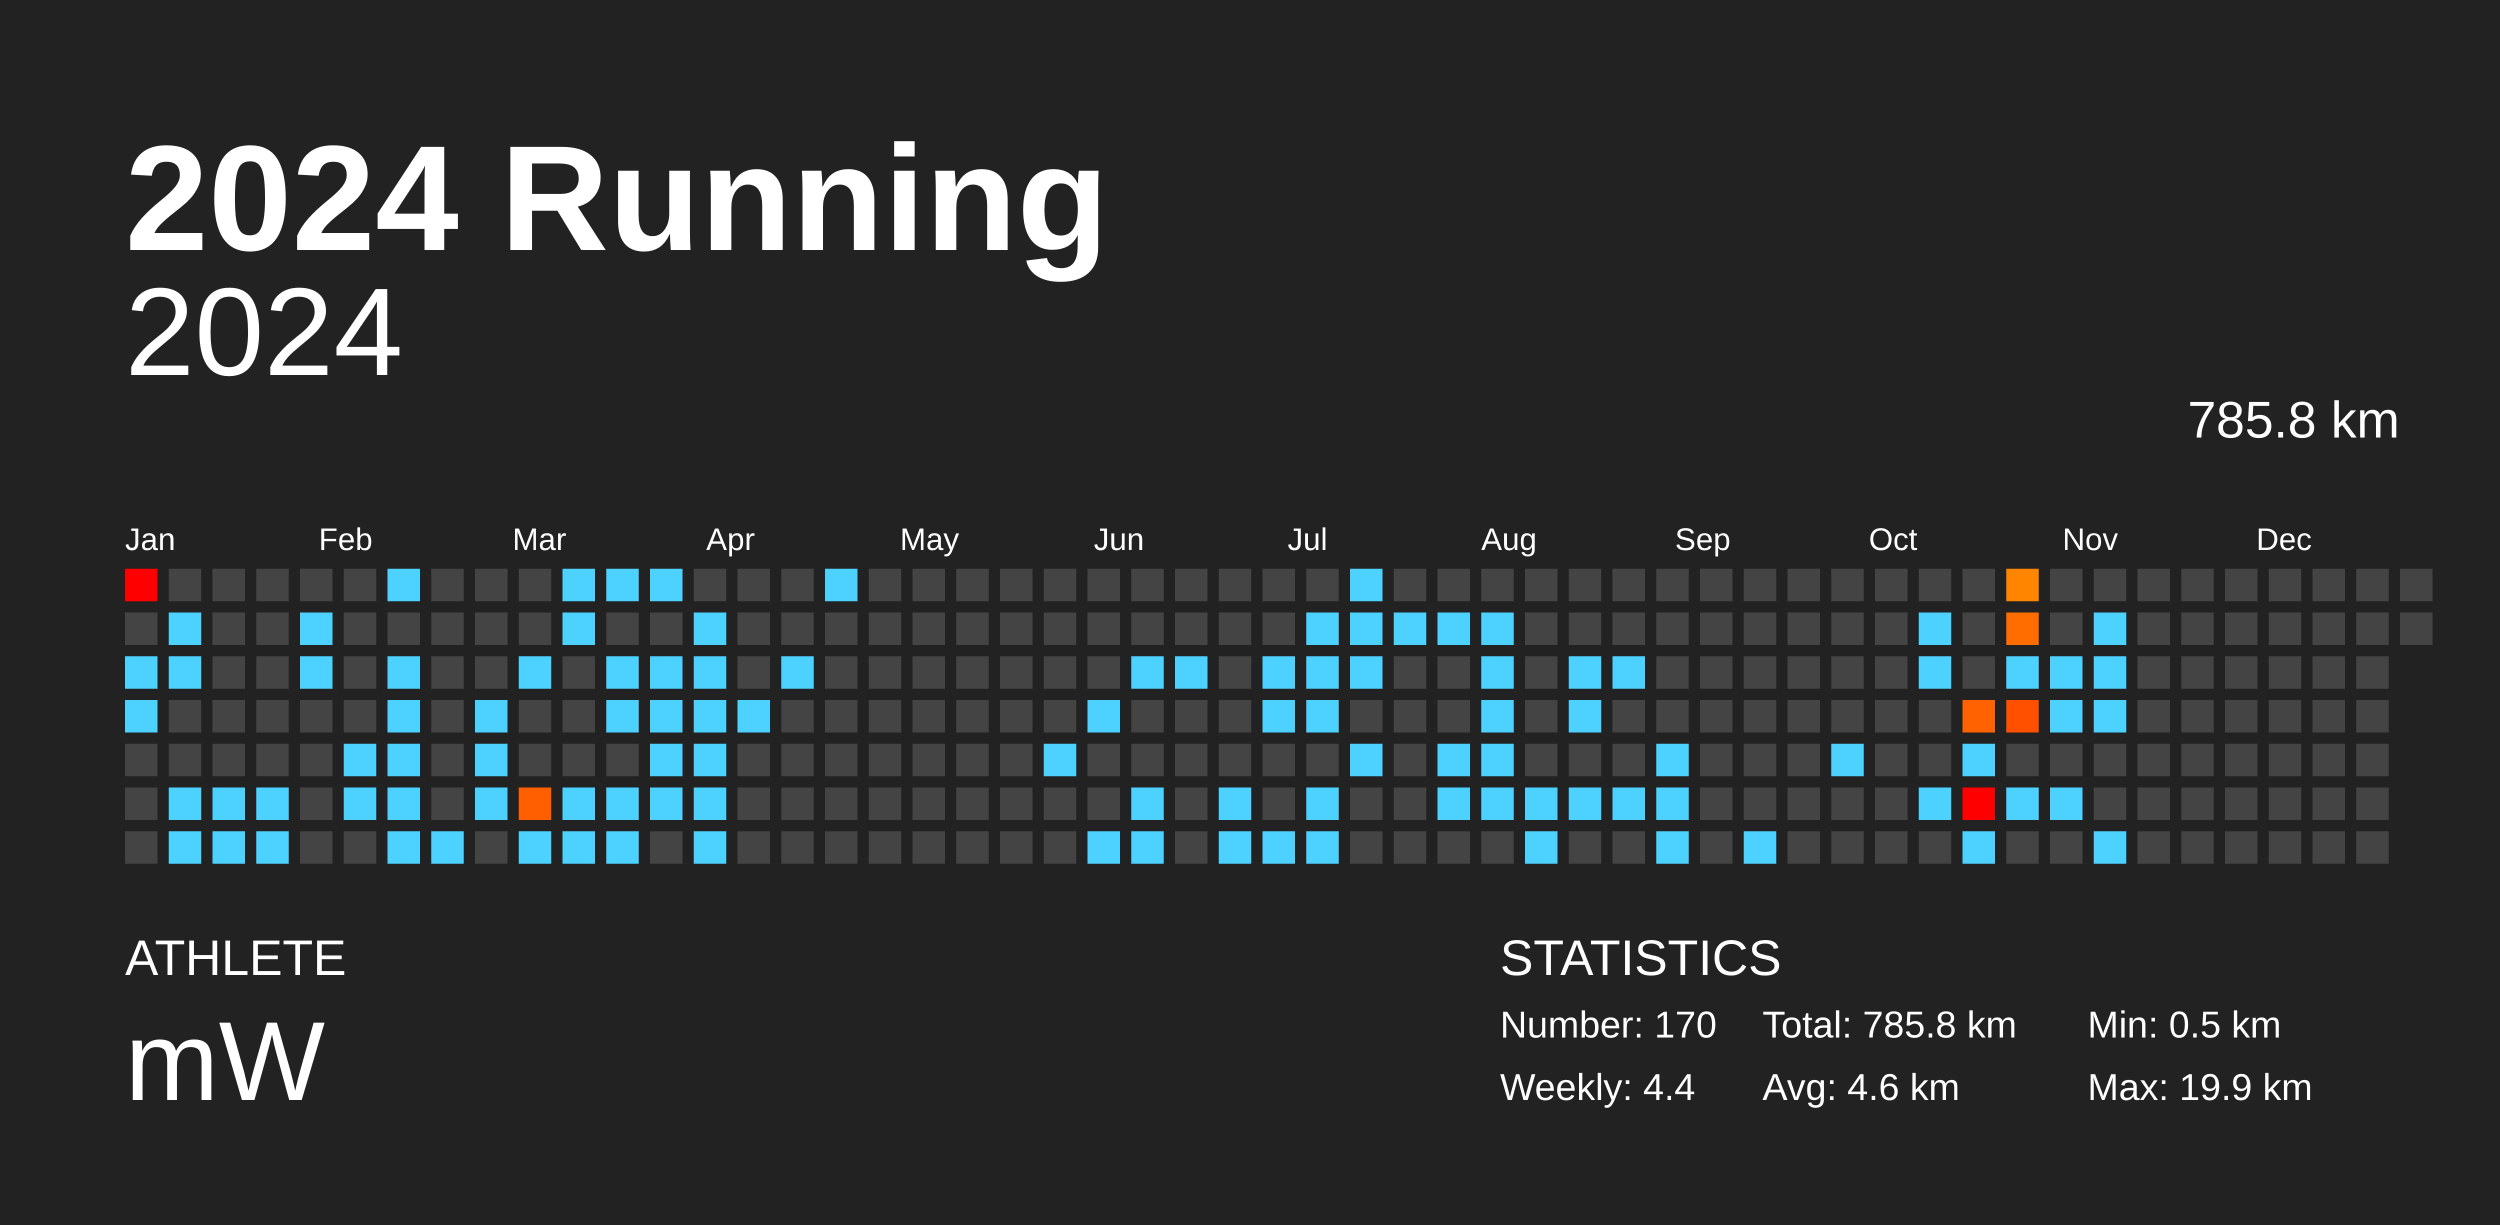
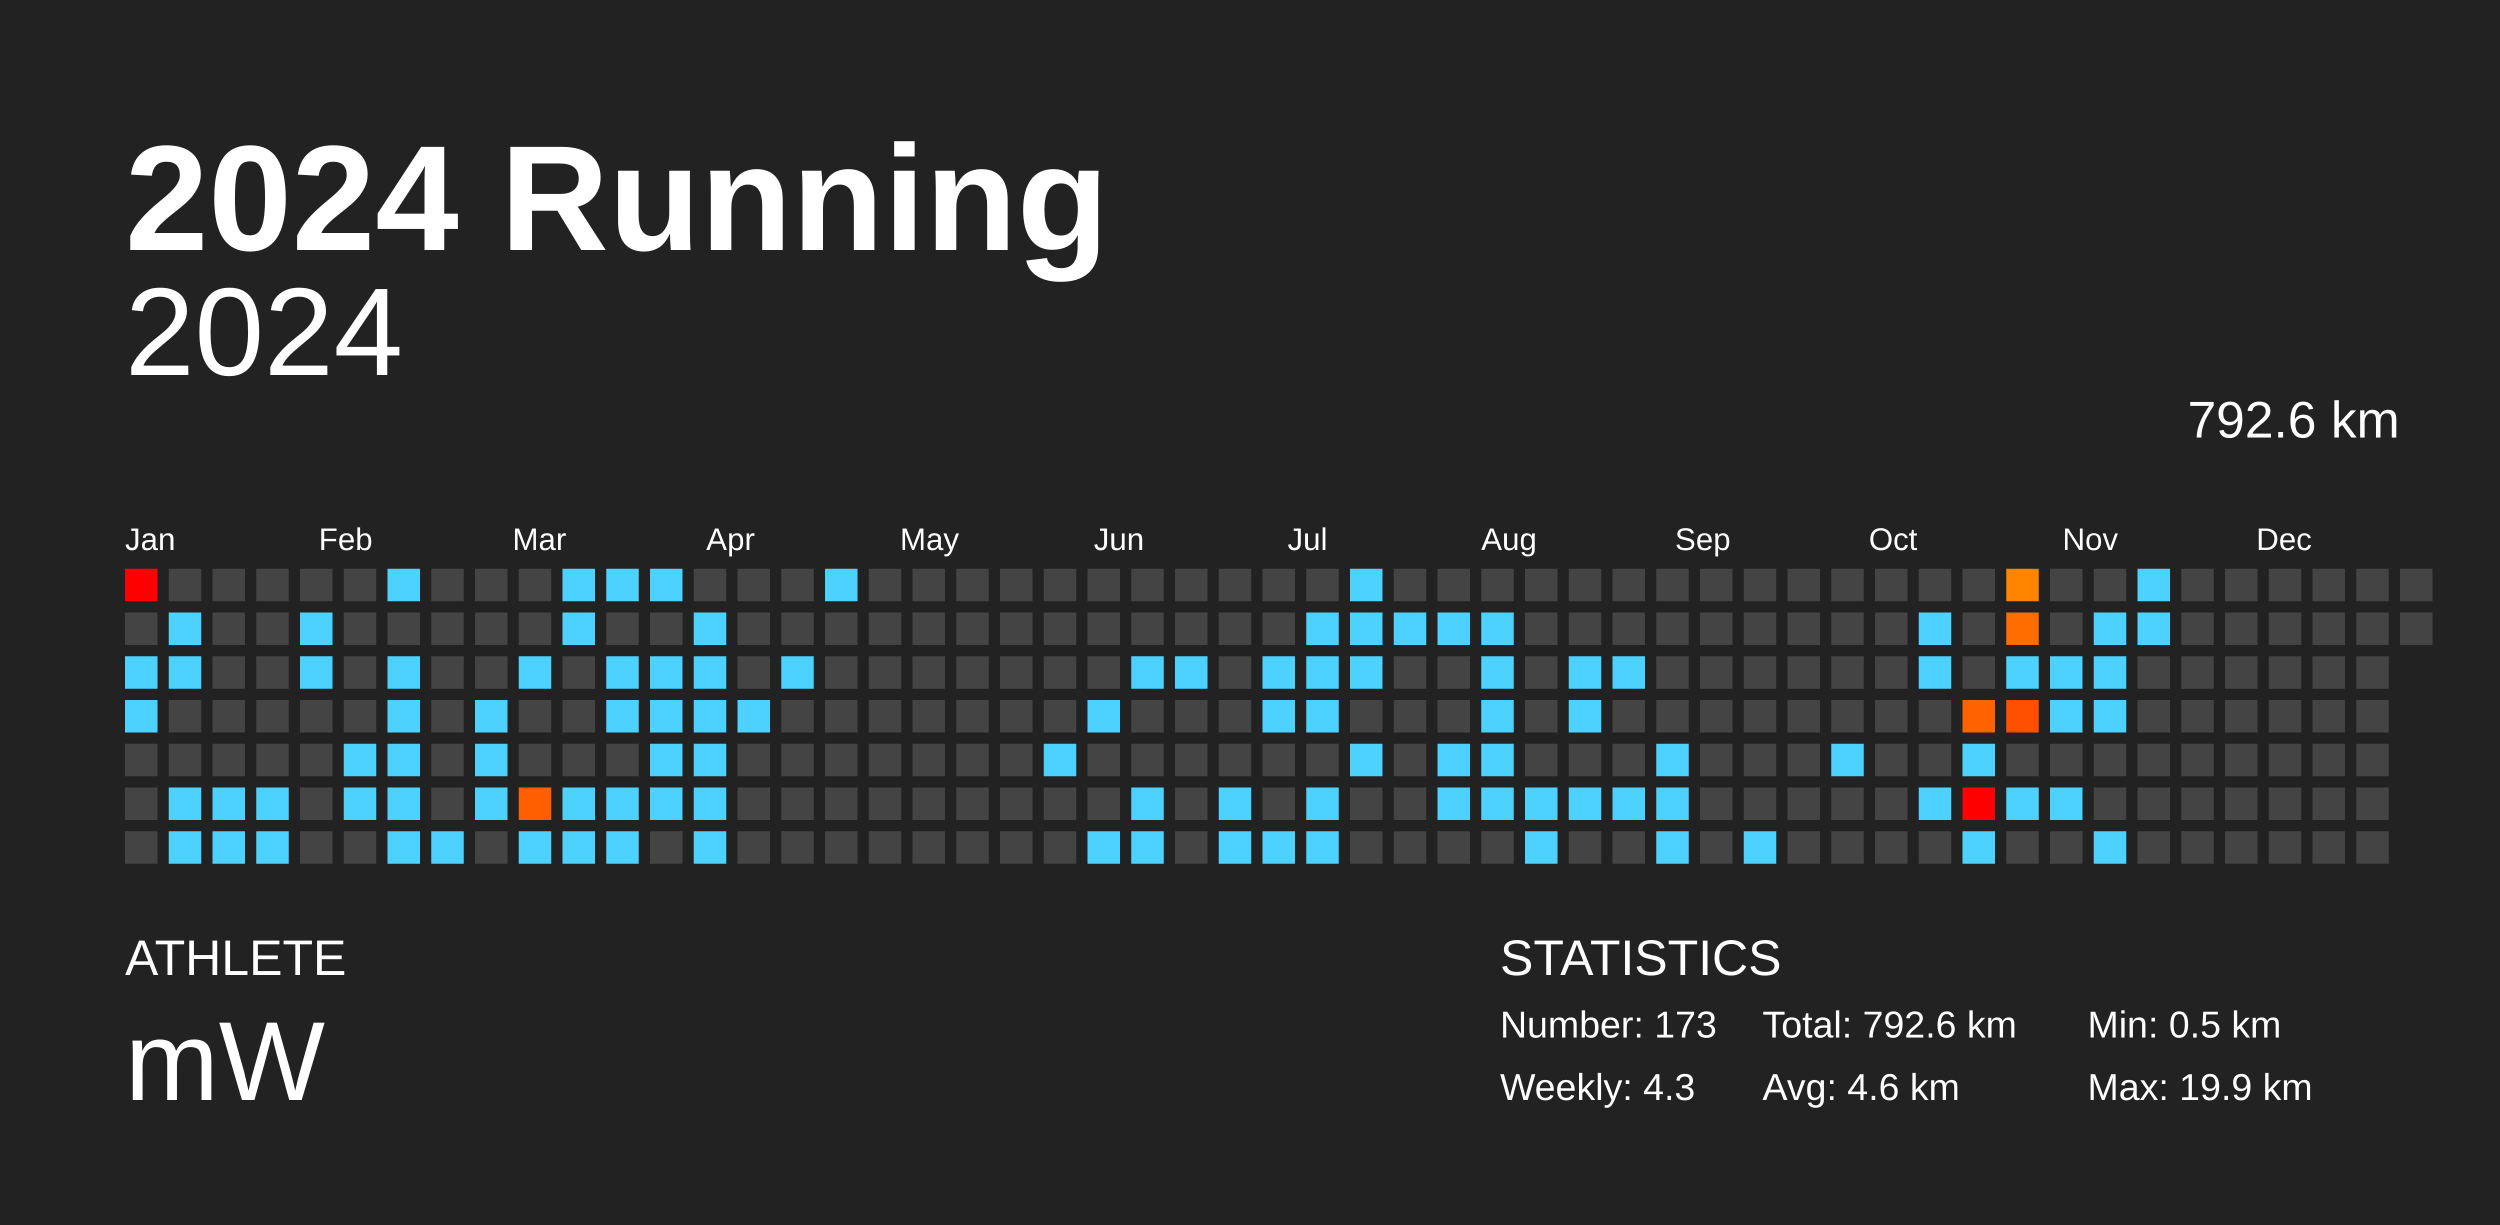
<svg xmlns="http://www.w3.org/2000/svg" baseProfile="full" height="98mm" version="1.1" viewBox="0,0,200,98" width="200mm">
  <defs />
  <rect fill="#222222" height="98" width="200" x="0" y="0" />
  <text fill="#FFFFFF" style="font-size:12px; font-family:Arial; font-weight:bold;" x="10" y="20">2024 Running</text>
  <text fill="#FFFFFF" style="font-size:4px; font-family:Arial" x="10" y="78">ATHLETE</text>
  <text fill="#FFFFFF" style="font-size:9px; font-family:Arial" x="10" y="88">mW</text>
  <text fill="#FFFFFF" style="font-size:4px; font-family:Arial" x="120" y="78">STATISTICS</text>
-   <text fill="#FFFFFF" style="font-size:3px; font-family:Arial" x="120" y="83">Number: 170</text>
-   <text fill="#FFFFFF" style="font-size:3px; font-family:Arial" x="120" y="88">Weekly: 4.4</text>
-   <text fill="#FFFFFF" style="font-size:3px; font-family:Arial" x="141" y="83">Total: 785.8 km</text>
+   <text fill="#FFFFFF" style="font-size:3px; font-family:Arial" x="120" y="83">Number: 173</text>
+   <text fill="#FFFFFF" style="font-size:3px; font-family:Arial" x="120" y="88">Weekly: 4.3</text>
+   <text fill="#FFFFFF" style="font-size:3px; font-family:Arial" x="141" y="83">Total: 792.6 km</text>
  <text fill="#FFFFFF" style="font-size:3px; font-family:Arial" x="141" y="88">Avg: 4.6 km</text>
  <text fill="#FFFFFF" style="font-size:3px; font-family:Arial" x="167" y="83">Min: 0.5 km</text>
  <text fill="#FFFFFF" style="font-size:3px; font-family:Arial" x="167" y="88">Max: 19.9 km</text>
  <text alignment-baseline="hanging" fill="#FFFFFF" style="font-size:10.0px; font-family:Arial;" x="10" y="30">2024</text>
-   <text alignment-baseline="hanging" fill="#FFFFFF" style="font-size:4.125px; font-family:Arial;" x="175" y="35">785.8 km</text>
+   <text alignment-baseline="hanging" fill="#FFFFFF" style="font-size:4.125px; font-family:Arial;" x="175" y="35">792.6 km</text>
  <text fill="#FFFFFF" style="font-size:2.5px; font-family:Arial" x="10.0" y="44">Jan</text>
  <text fill="#FFFFFF" style="font-size:2.5px; font-family:Arial" x="25.5" y="44">Feb</text>
  <text fill="#FFFFFF" style="font-size:2.5px; font-family:Arial" x="41.0" y="44">Mar</text>
  <text fill="#FFFFFF" style="font-size:2.5px; font-family:Arial" x="56.5" y="44">Apr</text>
  <text fill="#FFFFFF" style="font-size:2.5px; font-family:Arial" x="72.0" y="44">May</text>
  <text fill="#FFFFFF" style="font-size:2.5px; font-family:Arial" x="87.5" y="44">Jun</text>
  <text fill="#FFFFFF" style="font-size:2.5px; font-family:Arial" x="103.0" y="44">Jul</text>
  <text fill="#FFFFFF" style="font-size:2.5px; font-family:Arial" x="118.5" y="44">Aug</text>
  <text fill="#FFFFFF" style="font-size:2.5px; font-family:Arial" x="134.0" y="44">Sep</text>
  <text fill="#FFFFFF" style="font-size:2.5px; font-family:Arial" x="149.5" y="44">Oct</text>
  <text fill="#FFFFFF" style="font-size:2.5px; font-family:Arial" x="165.0" y="44">Nov</text>
  <text fill="#FFFFFF" style="font-size:2.5px; font-family:Arial" x="180.5" y="44">Dec</text>
  <rect fill="red" height="2.6" width="2.6" x="10.0" y="45.5" />
  <rect fill="#444444" height="2.6" width="2.6" x="10.0" y="49.0" />
  <rect fill="#4dd2ff" height="2.6" width="2.6" x="10.0" y="52.5" />
  <rect fill="#4dd2ff" height="2.6" width="2.6" x="10.0" y="56.0" />
  <rect fill="#444444" height="2.6" width="2.6" x="10.0" y="59.5" />
  <rect fill="#444444" height="2.6" width="2.6" x="10.0" y="63.0" />
  <rect fill="#444444" height="2.6" width="2.6" x="10.0" y="66.5" />
  <rect fill="#444444" height="2.6" width="2.6" x="13.5" y="45.5" />
  <rect fill="#4dd2ff" height="2.6" width="2.6" x="13.5" y="49.0" />
  <rect fill="#4dd2ff" height="2.6" width="2.6" x="13.5" y="52.5" />
  <rect fill="#444444" height="2.6" width="2.6" x="13.5" y="56.0" />
  <rect fill="#444444" height="2.6" width="2.6" x="13.5" y="59.5" />
  <rect fill="#4dd2ff" height="2.6" width="2.6" x="13.5" y="63.0" />
  <rect fill="#4dd2ff" height="2.6" width="2.6" x="13.5" y="66.5" />
  <rect fill="#444444" height="2.6" width="2.6" x="17.0" y="45.5" />
  <rect fill="#444444" height="2.6" width="2.6" x="17.0" y="49.0" />
  <rect fill="#444444" height="2.6" width="2.6" x="17.0" y="52.5" />
  <rect fill="#444444" height="2.6" width="2.6" x="17.0" y="56.0" />
  <rect fill="#444444" height="2.6" width="2.6" x="17.0" y="59.5" />
  <rect fill="#4dd2ff" height="2.6" width="2.6" x="17.0" y="63.0" />
  <rect fill="#4dd2ff" height="2.6" width="2.6" x="17.0" y="66.5" />
  <rect fill="#444444" height="2.6" width="2.6" x="20.5" y="45.5" />
  <rect fill="#444444" height="2.6" width="2.6" x="20.5" y="49.0" />
  <rect fill="#444444" height="2.6" width="2.6" x="20.5" y="52.5" />
  <rect fill="#444444" height="2.6" width="2.6" x="20.5" y="56.0" />
  <rect fill="#444444" height="2.6" width="2.6" x="20.5" y="59.5" />
  <rect fill="#4dd2ff" height="2.6" width="2.6" x="20.5" y="63.0" />
  <rect fill="#4dd2ff" height="2.6" width="2.6" x="20.5" y="66.5" />
  <rect fill="#444444" height="2.6" width="2.6" x="24.0" y="45.5" />
  <rect fill="#4dd2ff" height="2.6" width="2.6" x="24.0" y="49.0" />
  <rect fill="#4dd2ff" height="2.6" width="2.6" x="24.0" y="52.5" />
  <rect fill="#444444" height="2.6" width="2.6" x="24.0" y="56.0" />
  <rect fill="#444444" height="2.6" width="2.6" x="24.0" y="59.5" />
  <rect fill="#444444" height="2.6" width="2.6" x="24.0" y="63.0" />
  <rect fill="#444444" height="2.6" width="2.6" x="24.0" y="66.5" />
  <rect fill="#444444" height="2.6" width="2.6" x="27.5" y="45.5" />
  <rect fill="#444444" height="2.6" width="2.6" x="27.5" y="49.0" />
  <rect fill="#444444" height="2.6" width="2.6" x="27.5" y="52.5" />
  <rect fill="#444444" height="2.6" width="2.6" x="27.5" y="56.0" />
  <rect fill="#4dd2ff" height="2.6" width="2.6" x="27.5" y="59.5" />
  <rect fill="#4dd2ff" height="2.6" width="2.6" x="27.5" y="63.0" />
  <rect fill="#444444" height="2.6" width="2.6" x="27.5" y="66.5" />
  <rect fill="#4dd2ff" height="2.6" width="2.6" x="31.0" y="45.5" />
  <rect fill="#444444" height="2.6" width="2.6" x="31.0" y="49.0" />
  <rect fill="#4dd2ff" height="2.6" width="2.6" x="31.0" y="52.5" />
  <rect fill="#4dd2ff" height="2.6" width="2.6" x="31.0" y="56.0" />
  <rect fill="#4dd2ff" height="2.6" width="2.6" x="31.0" y="59.5" />
  <rect fill="#4dd2ff" height="2.6" width="2.6" x="31.0" y="63.0" />
  <rect fill="#4dd2ff" height="2.6" width="2.6" x="31.0" y="66.5" />
  <rect fill="#444444" height="2.6" width="2.6" x="34.5" y="45.5" />
  <rect fill="#444444" height="2.6" width="2.6" x="34.5" y="49.0" />
  <rect fill="#444444" height="2.6" width="2.6" x="34.5" y="52.5" />
  <rect fill="#444444" height="2.6" width="2.6" x="34.5" y="56.0" />
  <rect fill="#444444" height="2.6" width="2.6" x="34.5" y="59.5" />
  <rect fill="#444444" height="2.6" width="2.6" x="34.5" y="63.0" />
  <rect fill="#4dd2ff" height="2.6" width="2.6" x="34.5" y="66.5" />
  <rect fill="#444444" height="2.6" width="2.6" x="38.0" y="45.5" />
  <rect fill="#444444" height="2.6" width="2.6" x="38.0" y="49.0" />
  <rect fill="#444444" height="2.6" width="2.6" x="38.0" y="52.5" />
  <rect fill="#4dd2ff" height="2.6" width="2.6" x="38.0" y="56.0" />
  <rect fill="#4dd2ff" height="2.6" width="2.6" x="38.0" y="59.5" />
  <rect fill="#4dd2ff" height="2.6" width="2.6" x="38.0" y="63.0" />
  <rect fill="#444444" height="2.6" width="2.6" x="38.0" y="66.5" />
  <rect fill="#444444" height="2.6" width="2.6" x="41.5" y="45.5" />
  <rect fill="#444444" height="2.6" width="2.6" x="41.5" y="49.0" />
  <rect fill="#4dd2ff" height="2.6" width="2.6" x="41.5" y="52.5" />
  <rect fill="#444444" height="2.6" width="2.6" x="41.5" y="56.0" />
  <rect fill="#444444" height="2.6" width="2.6" x="41.5" y="59.5" />
  <rect fill="#ff5f00" height="2.6" width="2.6" x="41.5" y="63.0" />
  <rect fill="#4dd2ff" height="2.6" width="2.6" x="41.5" y="66.5" />
  <rect fill="#4dd2ff" height="2.6" width="2.6" x="45.0" y="45.5" />
  <rect fill="#4dd2ff" height="2.6" width="2.6" x="45.0" y="49.0" />
  <rect fill="#444444" height="2.6" width="2.6" x="45.0" y="52.5" />
  <rect fill="#444444" height="2.6" width="2.6" x="45.0" y="56.0" />
  <rect fill="#444444" height="2.6" width="2.6" x="45.0" y="59.5" />
  <rect fill="#4dd2ff" height="2.6" width="2.6" x="45.0" y="63.0" />
  <rect fill="#4dd2ff" height="2.6" width="2.6" x="45.0" y="66.5" />
  <rect fill="#4dd2ff" height="2.6" width="2.6" x="48.5" y="45.5" />
  <rect fill="#444444" height="2.6" width="2.6" x="48.5" y="49.0" />
  <rect fill="#4dd2ff" height="2.6" width="2.6" x="48.5" y="52.5" />
  <rect fill="#4dd2ff" height="2.6" width="2.6" x="48.5" y="56.0" />
  <rect fill="#444444" height="2.6" width="2.6" x="48.5" y="59.5" />
  <rect fill="#4dd2ff" height="2.6" width="2.6" x="48.5" y="63.0" />
  <rect fill="#4dd2ff" height="2.6" width="2.6" x="48.5" y="66.5" />
  <rect fill="#4dd2ff" height="2.6" width="2.6" x="52.0" y="45.5" />
  <rect fill="#444444" height="2.6" width="2.6" x="52.0" y="49.0" />
  <rect fill="#4dd2ff" height="2.6" width="2.6" x="52.0" y="52.5" />
  <rect fill="#4dd2ff" height="2.6" width="2.6" x="52.0" y="56.0" />
  <rect fill="#4dd2ff" height="2.6" width="2.6" x="52.0" y="59.5" />
  <rect fill="#4dd2ff" height="2.6" width="2.6" x="52.0" y="63.0" />
  <rect fill="#444444" height="2.6" width="2.6" x="52.0" y="66.5" />
  <rect fill="#444444" height="2.6" width="2.6" x="55.5" y="45.5" />
  <rect fill="#4dd2ff" height="2.6" width="2.6" x="55.5" y="49.0" />
  <rect fill="#4dd2ff" height="2.6" width="2.6" x="55.5" y="52.5" />
  <rect fill="#4dd2ff" height="2.6" width="2.6" x="55.5" y="56.0" />
  <rect fill="#4dd2ff" height="2.6" width="2.6" x="55.5" y="59.5" />
  <rect fill="#4dd2ff" height="2.6" width="2.6" x="55.5" y="63.0" />
  <rect fill="#4dd2ff" height="2.6" width="2.6" x="55.5" y="66.5" />
  <rect fill="#444444" height="2.6" width="2.6" x="59.0" y="45.5" />
  <rect fill="#444444" height="2.6" width="2.6" x="59.0" y="49.0" />
  <rect fill="#444444" height="2.6" width="2.6" x="59.0" y="52.5" />
  <rect fill="#4dd2ff" height="2.6" width="2.6" x="59.0" y="56.0" />
  <rect fill="#444444" height="2.6" width="2.6" x="59.0" y="59.5" />
  <rect fill="#444444" height="2.6" width="2.6" x="59.0" y="63.0" />
  <rect fill="#444444" height="2.6" width="2.6" x="59.0" y="66.5" />
  <rect fill="#444444" height="2.6" width="2.6" x="62.5" y="45.5" />
  <rect fill="#444444" height="2.6" width="2.6" x="62.5" y="49.0" />
  <rect fill="#4dd2ff" height="2.6" width="2.6" x="62.5" y="52.5" />
  <rect fill="#444444" height="2.6" width="2.6" x="62.5" y="56.0" />
  <rect fill="#444444" height="2.6" width="2.6" x="62.5" y="59.5" />
  <rect fill="#444444" height="2.6" width="2.6" x="62.5" y="63.0" />
  <rect fill="#444444" height="2.6" width="2.6" x="62.5" y="66.5" />
  <rect fill="#4dd2ff" height="2.6" width="2.6" x="66.0" y="45.5" />
  <rect fill="#444444" height="2.6" width="2.6" x="66.0" y="49.0" />
  <rect fill="#444444" height="2.6" width="2.6" x="66.0" y="52.5" />
  <rect fill="#444444" height="2.6" width="2.6" x="66.0" y="56.0" />
  <rect fill="#444444" height="2.6" width="2.6" x="66.0" y="59.5" />
  <rect fill="#444444" height="2.6" width="2.6" x="66.0" y="63.0" />
  <rect fill="#444444" height="2.6" width="2.6" x="66.0" y="66.5" />
  <rect fill="#444444" height="2.6" width="2.6" x="69.5" y="45.5" />
  <rect fill="#444444" height="2.6" width="2.6" x="69.5" y="49.0" />
  <rect fill="#444444" height="2.6" width="2.6" x="69.5" y="52.5" />
  <rect fill="#444444" height="2.6" width="2.6" x="69.5" y="56.0" />
  <rect fill="#444444" height="2.6" width="2.6" x="69.5" y="59.5" />
  <rect fill="#444444" height="2.6" width="2.6" x="69.5" y="63.0" />
  <rect fill="#444444" height="2.6" width="2.6" x="69.5" y="66.5" />
  <rect fill="#444444" height="2.6" width="2.6" x="73.0" y="45.5" />
  <rect fill="#444444" height="2.6" width="2.6" x="73.0" y="49.0" />
  <rect fill="#444444" height="2.6" width="2.6" x="73.0" y="52.5" />
  <rect fill="#444444" height="2.6" width="2.6" x="73.0" y="56.0" />
  <rect fill="#444444" height="2.6" width="2.6" x="73.0" y="59.5" />
  <rect fill="#444444" height="2.6" width="2.6" x="73.0" y="63.0" />
  <rect fill="#444444" height="2.6" width="2.6" x="73.0" y="66.5" />
  <rect fill="#444444" height="2.6" width="2.6" x="76.5" y="45.5" />
  <rect fill="#444444" height="2.6" width="2.6" x="76.5" y="49.0" />
  <rect fill="#444444" height="2.6" width="2.6" x="76.5" y="52.5" />
  <rect fill="#444444" height="2.6" width="2.6" x="76.5" y="56.0" />
  <rect fill="#444444" height="2.6" width="2.6" x="76.5" y="59.5" />
  <rect fill="#444444" height="2.6" width="2.6" x="76.5" y="63.0" />
  <rect fill="#444444" height="2.6" width="2.6" x="76.5" y="66.5" />
  <rect fill="#444444" height="2.6" width="2.6" x="80.0" y="45.5" />
  <rect fill="#444444" height="2.6" width="2.6" x="80.0" y="49.0" />
  <rect fill="#444444" height="2.6" width="2.6" x="80.0" y="52.5" />
  <rect fill="#444444" height="2.6" width="2.6" x="80.0" y="56.0" />
  <rect fill="#444444" height="2.6" width="2.6" x="80.0" y="59.5" />
  <rect fill="#444444" height="2.6" width="2.6" x="80.0" y="63.0" />
  <rect fill="#444444" height="2.6" width="2.6" x="80.0" y="66.5" />
  <rect fill="#444444" height="2.6" width="2.6" x="83.5" y="45.5" />
  <rect fill="#444444" height="2.6" width="2.6" x="83.5" y="49.0" />
  <rect fill="#444444" height="2.6" width="2.6" x="83.5" y="52.5" />
  <rect fill="#444444" height="2.6" width="2.6" x="83.5" y="56.0" />
  <rect fill="#4dd2ff" height="2.6" width="2.6" x="83.5" y="59.5" />
  <rect fill="#444444" height="2.6" width="2.6" x="83.5" y="63.0" />
  <rect fill="#444444" height="2.6" width="2.6" x="83.5" y="66.5" />
  <rect fill="#444444" height="2.6" width="2.6" x="87.0" y="45.5" />
  <rect fill="#444444" height="2.6" width="2.6" x="87.0" y="49.0" />
  <rect fill="#444444" height="2.6" width="2.6" x="87.0" y="52.5" />
  <rect fill="#4dd2ff" height="2.6" width="2.6" x="87.0" y="56.0" />
  <rect fill="#444444" height="2.6" width="2.6" x="87.0" y="59.5" />
  <rect fill="#444444" height="2.6" width="2.6" x="87.0" y="63.0" />
  <rect fill="#4dd2ff" height="2.6" width="2.6" x="87.0" y="66.5" />
  <rect fill="#444444" height="2.6" width="2.6" x="90.5" y="45.5" />
  <rect fill="#444444" height="2.6" width="2.6" x="90.5" y="49.0" />
  <rect fill="#4dd2ff" height="2.6" width="2.6" x="90.5" y="52.5" />
  <rect fill="#444444" height="2.6" width="2.6" x="90.5" y="56.0" />
  <rect fill="#444444" height="2.6" width="2.6" x="90.5" y="59.5" />
  <rect fill="#4dd2ff" height="2.6" width="2.6" x="90.5" y="63.0" />
  <rect fill="#4dd2ff" height="2.6" width="2.6" x="90.5" y="66.5" />
  <rect fill="#444444" height="2.6" width="2.6" x="94.0" y="45.5" />
  <rect fill="#444444" height="2.6" width="2.6" x="94.0" y="49.0" />
  <rect fill="#4dd2ff" height="2.6" width="2.6" x="94.0" y="52.5" />
  <rect fill="#444444" height="2.6" width="2.6" x="94.0" y="56.0" />
  <rect fill="#444444" height="2.6" width="2.6" x="94.0" y="59.5" />
  <rect fill="#444444" height="2.6" width="2.6" x="94.0" y="63.0" />
  <rect fill="#444444" height="2.6" width="2.6" x="94.0" y="66.5" />
  <rect fill="#444444" height="2.6" width="2.6" x="97.5" y="45.5" />
  <rect fill="#444444" height="2.6" width="2.6" x="97.5" y="49.0" />
  <rect fill="#444444" height="2.6" width="2.6" x="97.5" y="52.5" />
  <rect fill="#444444" height="2.6" width="2.6" x="97.5" y="56.0" />
  <rect fill="#444444" height="2.6" width="2.6" x="97.5" y="59.5" />
  <rect fill="#4dd2ff" height="2.6" width="2.6" x="97.5" y="63.0" />
  <rect fill="#4dd2ff" height="2.6" width="2.6" x="97.5" y="66.5" />
  <rect fill="#444444" height="2.6" width="2.6" x="101.0" y="45.5" />
  <rect fill="#444444" height="2.6" width="2.6" x="101.0" y="49.0" />
  <rect fill="#4dd2ff" height="2.6" width="2.6" x="101.0" y="52.5" />
  <rect fill="#4dd2ff" height="2.6" width="2.6" x="101.0" y="56.0" />
  <rect fill="#444444" height="2.6" width="2.6" x="101.0" y="59.5" />
  <rect fill="#444444" height="2.6" width="2.6" x="101.0" y="63.0" />
  <rect fill="#4dd2ff" height="2.6" width="2.6" x="101.0" y="66.5" />
  <rect fill="#444444" height="2.6" width="2.6" x="104.5" y="45.5" />
  <rect fill="#4dd2ff" height="2.6" width="2.6" x="104.5" y="49.0" />
  <rect fill="#4dd2ff" height="2.6" width="2.6" x="104.5" y="52.5" />
  <rect fill="#4dd2ff" height="2.6" width="2.6" x="104.5" y="56.0" />
  <rect fill="#444444" height="2.6" width="2.6" x="104.5" y="59.5" />
  <rect fill="#4dd2ff" height="2.6" width="2.6" x="104.5" y="63.0" />
  <rect fill="#4dd2ff" height="2.6" width="2.6" x="104.5" y="66.5" />
  <rect fill="#4dd2ff" height="2.6" width="2.6" x="108.0" y="45.5" />
  <rect fill="#4dd2ff" height="2.6" width="2.6" x="108.0" y="49.0" />
  <rect fill="#4dd2ff" height="2.6" width="2.6" x="108.0" y="52.5" />
  <rect fill="#444444" height="2.6" width="2.6" x="108.0" y="56.0" />
  <rect fill="#4dd2ff" height="2.6" width="2.6" x="108.0" y="59.5" />
  <rect fill="#444444" height="2.6" width="2.6" x="108.0" y="63.0" />
  <rect fill="#444444" height="2.6" width="2.6" x="108.0" y="66.5" />
  <rect fill="#444444" height="2.6" width="2.6" x="111.5" y="45.5" />
  <rect fill="#4dd2ff" height="2.6" width="2.6" x="111.5" y="49.0" />
  <rect fill="#444444" height="2.6" width="2.6" x="111.5" y="52.5" />
  <rect fill="#444444" height="2.6" width="2.6" x="111.5" y="56.0" />
  <rect fill="#444444" height="2.6" width="2.6" x="111.5" y="59.5" />
  <rect fill="#444444" height="2.6" width="2.6" x="111.5" y="63.0" />
  <rect fill="#444444" height="2.6" width="2.6" x="111.5" y="66.5" />
  <rect fill="#444444" height="2.6" width="2.6" x="115.0" y="45.5" />
  <rect fill="#4dd2ff" height="2.6" width="2.6" x="115.0" y="49.0" />
  <rect fill="#444444" height="2.6" width="2.6" x="115.0" y="52.5" />
  <rect fill="#444444" height="2.6" width="2.6" x="115.0" y="56.0" />
  <rect fill="#4dd2ff" height="2.6" width="2.6" x="115.0" y="59.5" />
  <rect fill="#4dd2ff" height="2.6" width="2.6" x="115.0" y="63.0" />
  <rect fill="#444444" height="2.6" width="2.6" x="115.0" y="66.5" />
  <rect fill="#444444" height="2.6" width="2.6" x="118.5" y="45.5" />
  <rect fill="#4dd2ff" height="2.6" width="2.6" x="118.5" y="49.0" />
  <rect fill="#4dd2ff" height="2.6" width="2.6" x="118.5" y="52.5" />
  <rect fill="#4dd2ff" height="2.6" width="2.6" x="118.5" y="56.0" />
  <rect fill="#4dd2ff" height="2.6" width="2.6" x="118.5" y="59.5" />
  <rect fill="#4dd2ff" height="2.6" width="2.6" x="118.5" y="63.0" />
  <rect fill="#444444" height="2.6" width="2.6" x="118.5" y="66.5" />
  <rect fill="#444444" height="2.6" width="2.6" x="122.0" y="45.5" />
  <rect fill="#444444" height="2.6" width="2.6" x="122.0" y="49.0" />
  <rect fill="#444444" height="2.6" width="2.6" x="122.0" y="52.5" />
  <rect fill="#444444" height="2.6" width="2.6" x="122.0" y="56.0" />
  <rect fill="#444444" height="2.6" width="2.6" x="122.0" y="59.5" />
  <rect fill="#4dd2ff" height="2.6" width="2.6" x="122.0" y="63.0" />
  <rect fill="#4dd2ff" height="2.6" width="2.6" x="122.0" y="66.5" />
  <rect fill="#444444" height="2.6" width="2.6" x="125.5" y="45.5" />
  <rect fill="#444444" height="2.6" width="2.6" x="125.5" y="49.0" />
  <rect fill="#4dd2ff" height="2.6" width="2.6" x="125.5" y="52.5" />
  <rect fill="#4dd2ff" height="2.6" width="2.6" x="125.5" y="56.0" />
  <rect fill="#444444" height="2.6" width="2.6" x="125.5" y="59.5" />
  <rect fill="#4dd2ff" height="2.6" width="2.6" x="125.5" y="63.0" />
  <rect fill="#444444" height="2.6" width="2.6" x="125.5" y="66.5" />
  <rect fill="#444444" height="2.6" width="2.6" x="129.0" y="45.5" />
  <rect fill="#444444" height="2.6" width="2.6" x="129.0" y="49.0" />
  <rect fill="#4dd2ff" height="2.6" width="2.6" x="129.0" y="52.5" />
  <rect fill="#444444" height="2.6" width="2.6" x="129.0" y="56.0" />
  <rect fill="#444444" height="2.6" width="2.6" x="129.0" y="59.5" />
  <rect fill="#4dd2ff" height="2.6" width="2.6" x="129.0" y="63.0" />
  <rect fill="#444444" height="2.6" width="2.6" x="129.0" y="66.5" />
  <rect fill="#444444" height="2.6" width="2.6" x="132.5" y="45.5" />
  <rect fill="#444444" height="2.6" width="2.6" x="132.5" y="49.0" />
  <rect fill="#444444" height="2.6" width="2.6" x="132.5" y="52.5" />
  <rect fill="#444444" height="2.6" width="2.6" x="132.5" y="56.0" />
  <rect fill="#4dd2ff" height="2.6" width="2.6" x="132.5" y="59.5" />
  <rect fill="#4dd2ff" height="2.6" width="2.6" x="132.5" y="63.0" />
  <rect fill="#4dd2ff" height="2.6" width="2.6" x="132.5" y="66.5" />
  <rect fill="#444444" height="2.6" width="2.6" x="136.0" y="45.5" />
  <rect fill="#444444" height="2.6" width="2.6" x="136.0" y="49.0" />
  <rect fill="#444444" height="2.6" width="2.6" x="136.0" y="52.5" />
  <rect fill="#444444" height="2.6" width="2.6" x="136.0" y="56.0" />
  <rect fill="#444444" height="2.6" width="2.6" x="136.0" y="59.5" />
  <rect fill="#444444" height="2.6" width="2.6" x="136.0" y="63.0" />
  <rect fill="#444444" height="2.6" width="2.6" x="136.0" y="66.5" />
  <rect fill="#444444" height="2.6" width="2.6" x="139.5" y="45.5" />
  <rect fill="#444444" height="2.6" width="2.6" x="139.5" y="49.0" />
  <rect fill="#444444" height="2.6" width="2.6" x="139.5" y="52.5" />
  <rect fill="#444444" height="2.6" width="2.6" x="139.5" y="56.0" />
  <rect fill="#444444" height="2.6" width="2.6" x="139.5" y="59.5" />
  <rect fill="#444444" height="2.6" width="2.6" x="139.5" y="63.0" />
  <rect fill="#4dd2ff" height="2.6" width="2.6" x="139.5" y="66.5" />
  <rect fill="#444444" height="2.6" width="2.6" x="143.0" y="45.5" />
  <rect fill="#444444" height="2.6" width="2.6" x="143.0" y="49.0" />
  <rect fill="#444444" height="2.6" width="2.6" x="143.0" y="52.5" />
  <rect fill="#444444" height="2.6" width="2.6" x="143.0" y="56.0" />
  <rect fill="#444444" height="2.6" width="2.6" x="143.0" y="59.5" />
  <rect fill="#444444" height="2.6" width="2.6" x="143.0" y="63.0" />
  <rect fill="#444444" height="2.6" width="2.6" x="143.0" y="66.5" />
  <rect fill="#444444" height="2.6" width="2.6" x="146.5" y="45.5" />
  <rect fill="#444444" height="2.6" width="2.6" x="146.5" y="49.0" />
  <rect fill="#444444" height="2.6" width="2.6" x="146.5" y="52.5" />
  <rect fill="#444444" height="2.6" width="2.6" x="146.5" y="56.0" />
  <rect fill="#4dd2ff" height="2.6" width="2.6" x="146.5" y="59.5" />
  <rect fill="#444444" height="2.6" width="2.6" x="146.5" y="63.0" />
  <rect fill="#444444" height="2.6" width="2.6" x="146.5" y="66.5" />
  <rect fill="#444444" height="2.6" width="2.6" x="150.0" y="45.5" />
  <rect fill="#444444" height="2.6" width="2.6" x="150.0" y="49.0" />
  <rect fill="#444444" height="2.6" width="2.6" x="150.0" y="52.5" />
  <rect fill="#444444" height="2.6" width="2.6" x="150.0" y="56.0" />
  <rect fill="#444444" height="2.6" width="2.6" x="150.0" y="59.5" />
  <rect fill="#444444" height="2.6" width="2.6" x="150.0" y="63.0" />
  <rect fill="#444444" height="2.6" width="2.6" x="150.0" y="66.5" />
  <rect fill="#444444" height="2.6" width="2.6" x="153.5" y="45.5" />
  <rect fill="#4dd2ff" height="2.6" width="2.6" x="153.5" y="49.0" />
  <rect fill="#4dd2ff" height="2.6" width="2.6" x="153.5" y="52.5" />
  <rect fill="#444444" height="2.6" width="2.6" x="153.5" y="56.0" />
  <rect fill="#444444" height="2.6" width="2.6" x="153.5" y="59.5" />
  <rect fill="#4dd2ff" height="2.6" width="2.6" x="153.5" y="63.0" />
  <rect fill="#444444" height="2.6" width="2.6" x="153.5" y="66.5" />
  <rect fill="#444444" height="2.6" width="2.6" x="157.0" y="45.5" />
  <rect fill="#444444" height="2.6" width="2.6" x="157.0" y="49.0" />
  <rect fill="#444444" height="2.6" width="2.6" x="157.0" y="52.5" />
  <rect fill="#ff6200" height="2.6" width="2.6" x="157.0" y="56.0" />
  <rect fill="#4dd2ff" height="2.6" width="2.6" x="157.0" y="59.5" />
  <rect fill="red" height="2.6" width="2.6" x="157.0" y="63.0" />
  <rect fill="#4dd2ff" height="2.6" width="2.6" x="157.0" y="66.5" />
  <rect fill="#ff8500" height="2.6" width="2.6" x="160.5" y="45.5" />
  <rect fill="#ff6c00" height="2.6" width="2.6" x="160.5" y="49.0" />
  <rect fill="#4dd2ff" height="2.6" width="2.6" x="160.5" y="52.5" />
  <rect fill="#ff5000" height="2.6" width="2.6" x="160.5" y="56.0" />
  <rect fill="#444444" height="2.6" width="2.6" x="160.5" y="59.5" />
  <rect fill="#4dd2ff" height="2.6" width="2.6" x="160.5" y="63.0" />
  <rect fill="#444444" height="2.6" width="2.6" x="160.5" y="66.5" />
  <rect fill="#444444" height="2.6" width="2.6" x="164.0" y="45.5" />
  <rect fill="#444444" height="2.6" width="2.6" x="164.0" y="49.0" />
  <rect fill="#4dd2ff" height="2.6" width="2.6" x="164.0" y="52.5" />
  <rect fill="#4dd2ff" height="2.6" width="2.6" x="164.0" y="56.0" />
  <rect fill="#444444" height="2.6" width="2.6" x="164.0" y="59.5" />
  <rect fill="#4dd2ff" height="2.6" width="2.6" x="164.0" y="63.0" />
  <rect fill="#444444" height="2.6" width="2.6" x="164.0" y="66.5" />
  <rect fill="#444444" height="2.6" width="2.6" x="167.5" y="45.5" />
  <rect fill="#4dd2ff" height="2.6" width="2.6" x="167.5" y="49.0" />
  <rect fill="#4dd2ff" height="2.6" width="2.6" x="167.5" y="52.5" />
  <rect fill="#4dd2ff" height="2.6" width="2.6" x="167.5" y="56.0" />
  <rect fill="#444444" height="2.6" width="2.6" x="167.5" y="59.5" />
  <rect fill="#444444" height="2.6" width="2.6" x="167.5" y="63.0" />
  <rect fill="#4dd2ff" height="2.6" width="2.6" x="167.5" y="66.5" />
-   <rect fill="#444444" height="2.6" width="2.6" x="171.0" y="45.5" />
-   <rect fill="#444444" height="2.6" width="2.6" x="171.0" y="49.0" />
+   <rect fill="#4dd2ff" height="2.6" width="2.6" x="171.0" y="45.5" />
+   <rect fill="#4dd2ff" height="2.6" width="2.6" x="171.0" y="49.0" />
  <rect fill="#444444" height="2.6" width="2.6" x="171.0" y="52.5" />
  <rect fill="#444444" height="2.6" width="2.6" x="171.0" y="56.0" />
  <rect fill="#444444" height="2.6" width="2.6" x="171.0" y="59.5" />
  <rect fill="#444444" height="2.6" width="2.6" x="171.0" y="63.0" />
  <rect fill="#444444" height="2.6" width="2.6" x="171.0" y="66.5" />
  <rect fill="#444444" height="2.6" width="2.6" x="174.5" y="45.5" />
  <rect fill="#444444" height="2.6" width="2.6" x="174.5" y="49.0" />
  <rect fill="#444444" height="2.6" width="2.6" x="174.5" y="52.5" />
  <rect fill="#444444" height="2.6" width="2.6" x="174.5" y="56.0" />
  <rect fill="#444444" height="2.6" width="2.6" x="174.5" y="59.5" />
  <rect fill="#444444" height="2.6" width="2.6" x="174.5" y="63.0" />
  <rect fill="#444444" height="2.6" width="2.6" x="174.5" y="66.5" />
  <rect fill="#444444" height="2.6" width="2.6" x="178.0" y="45.5" />
  <rect fill="#444444" height="2.6" width="2.6" x="178.0" y="49.0" />
  <rect fill="#444444" height="2.6" width="2.6" x="178.0" y="52.5" />
  <rect fill="#444444" height="2.6" width="2.6" x="178.0" y="56.0" />
  <rect fill="#444444" height="2.6" width="2.6" x="178.0" y="59.5" />
  <rect fill="#444444" height="2.6" width="2.6" x="178.0" y="63.0" />
  <rect fill="#444444" height="2.6" width="2.6" x="178.0" y="66.5" />
  <rect fill="#444444" height="2.6" width="2.6" x="181.5" y="45.5" />
  <rect fill="#444444" height="2.6" width="2.6" x="181.5" y="49.0" />
  <rect fill="#444444" height="2.6" width="2.6" x="181.5" y="52.5" />
  <rect fill="#444444" height="2.6" width="2.6" x="181.5" y="56.0" />
  <rect fill="#444444" height="2.6" width="2.6" x="181.5" y="59.5" />
  <rect fill="#444444" height="2.6" width="2.6" x="181.5" y="63.0" />
  <rect fill="#444444" height="2.6" width="2.6" x="181.5" y="66.5" />
  <rect fill="#444444" height="2.6" width="2.6" x="185.0" y="45.5" />
  <rect fill="#444444" height="2.6" width="2.6" x="185.0" y="49.0" />
  <rect fill="#444444" height="2.6" width="2.6" x="185.0" y="52.5" />
  <rect fill="#444444" height="2.6" width="2.6" x="185.0" y="56.0" />
  <rect fill="#444444" height="2.6" width="2.6" x="185.0" y="59.5" />
  <rect fill="#444444" height="2.6" width="2.6" x="185.0" y="63.0" />
  <rect fill="#444444" height="2.6" width="2.6" x="185.0" y="66.5" />
  <rect fill="#444444" height="2.6" width="2.6" x="188.5" y="45.5" />
  <rect fill="#444444" height="2.6" width="2.6" x="188.5" y="49.0" />
  <rect fill="#444444" height="2.6" width="2.6" x="188.5" y="52.5" />
  <rect fill="#444444" height="2.6" width="2.6" x="188.5" y="56.0" />
  <rect fill="#444444" height="2.6" width="2.6" x="188.5" y="59.5" />
  <rect fill="#444444" height="2.6" width="2.6" x="188.5" y="63.0" />
  <rect fill="#444444" height="2.6" width="2.6" x="188.5" y="66.5" />
  <rect fill="#444444" height="2.6" width="2.6" x="192.0" y="45.5" />
  <rect fill="#444444" height="2.6" width="2.6" x="192.0" y="49.0" />
</svg>
